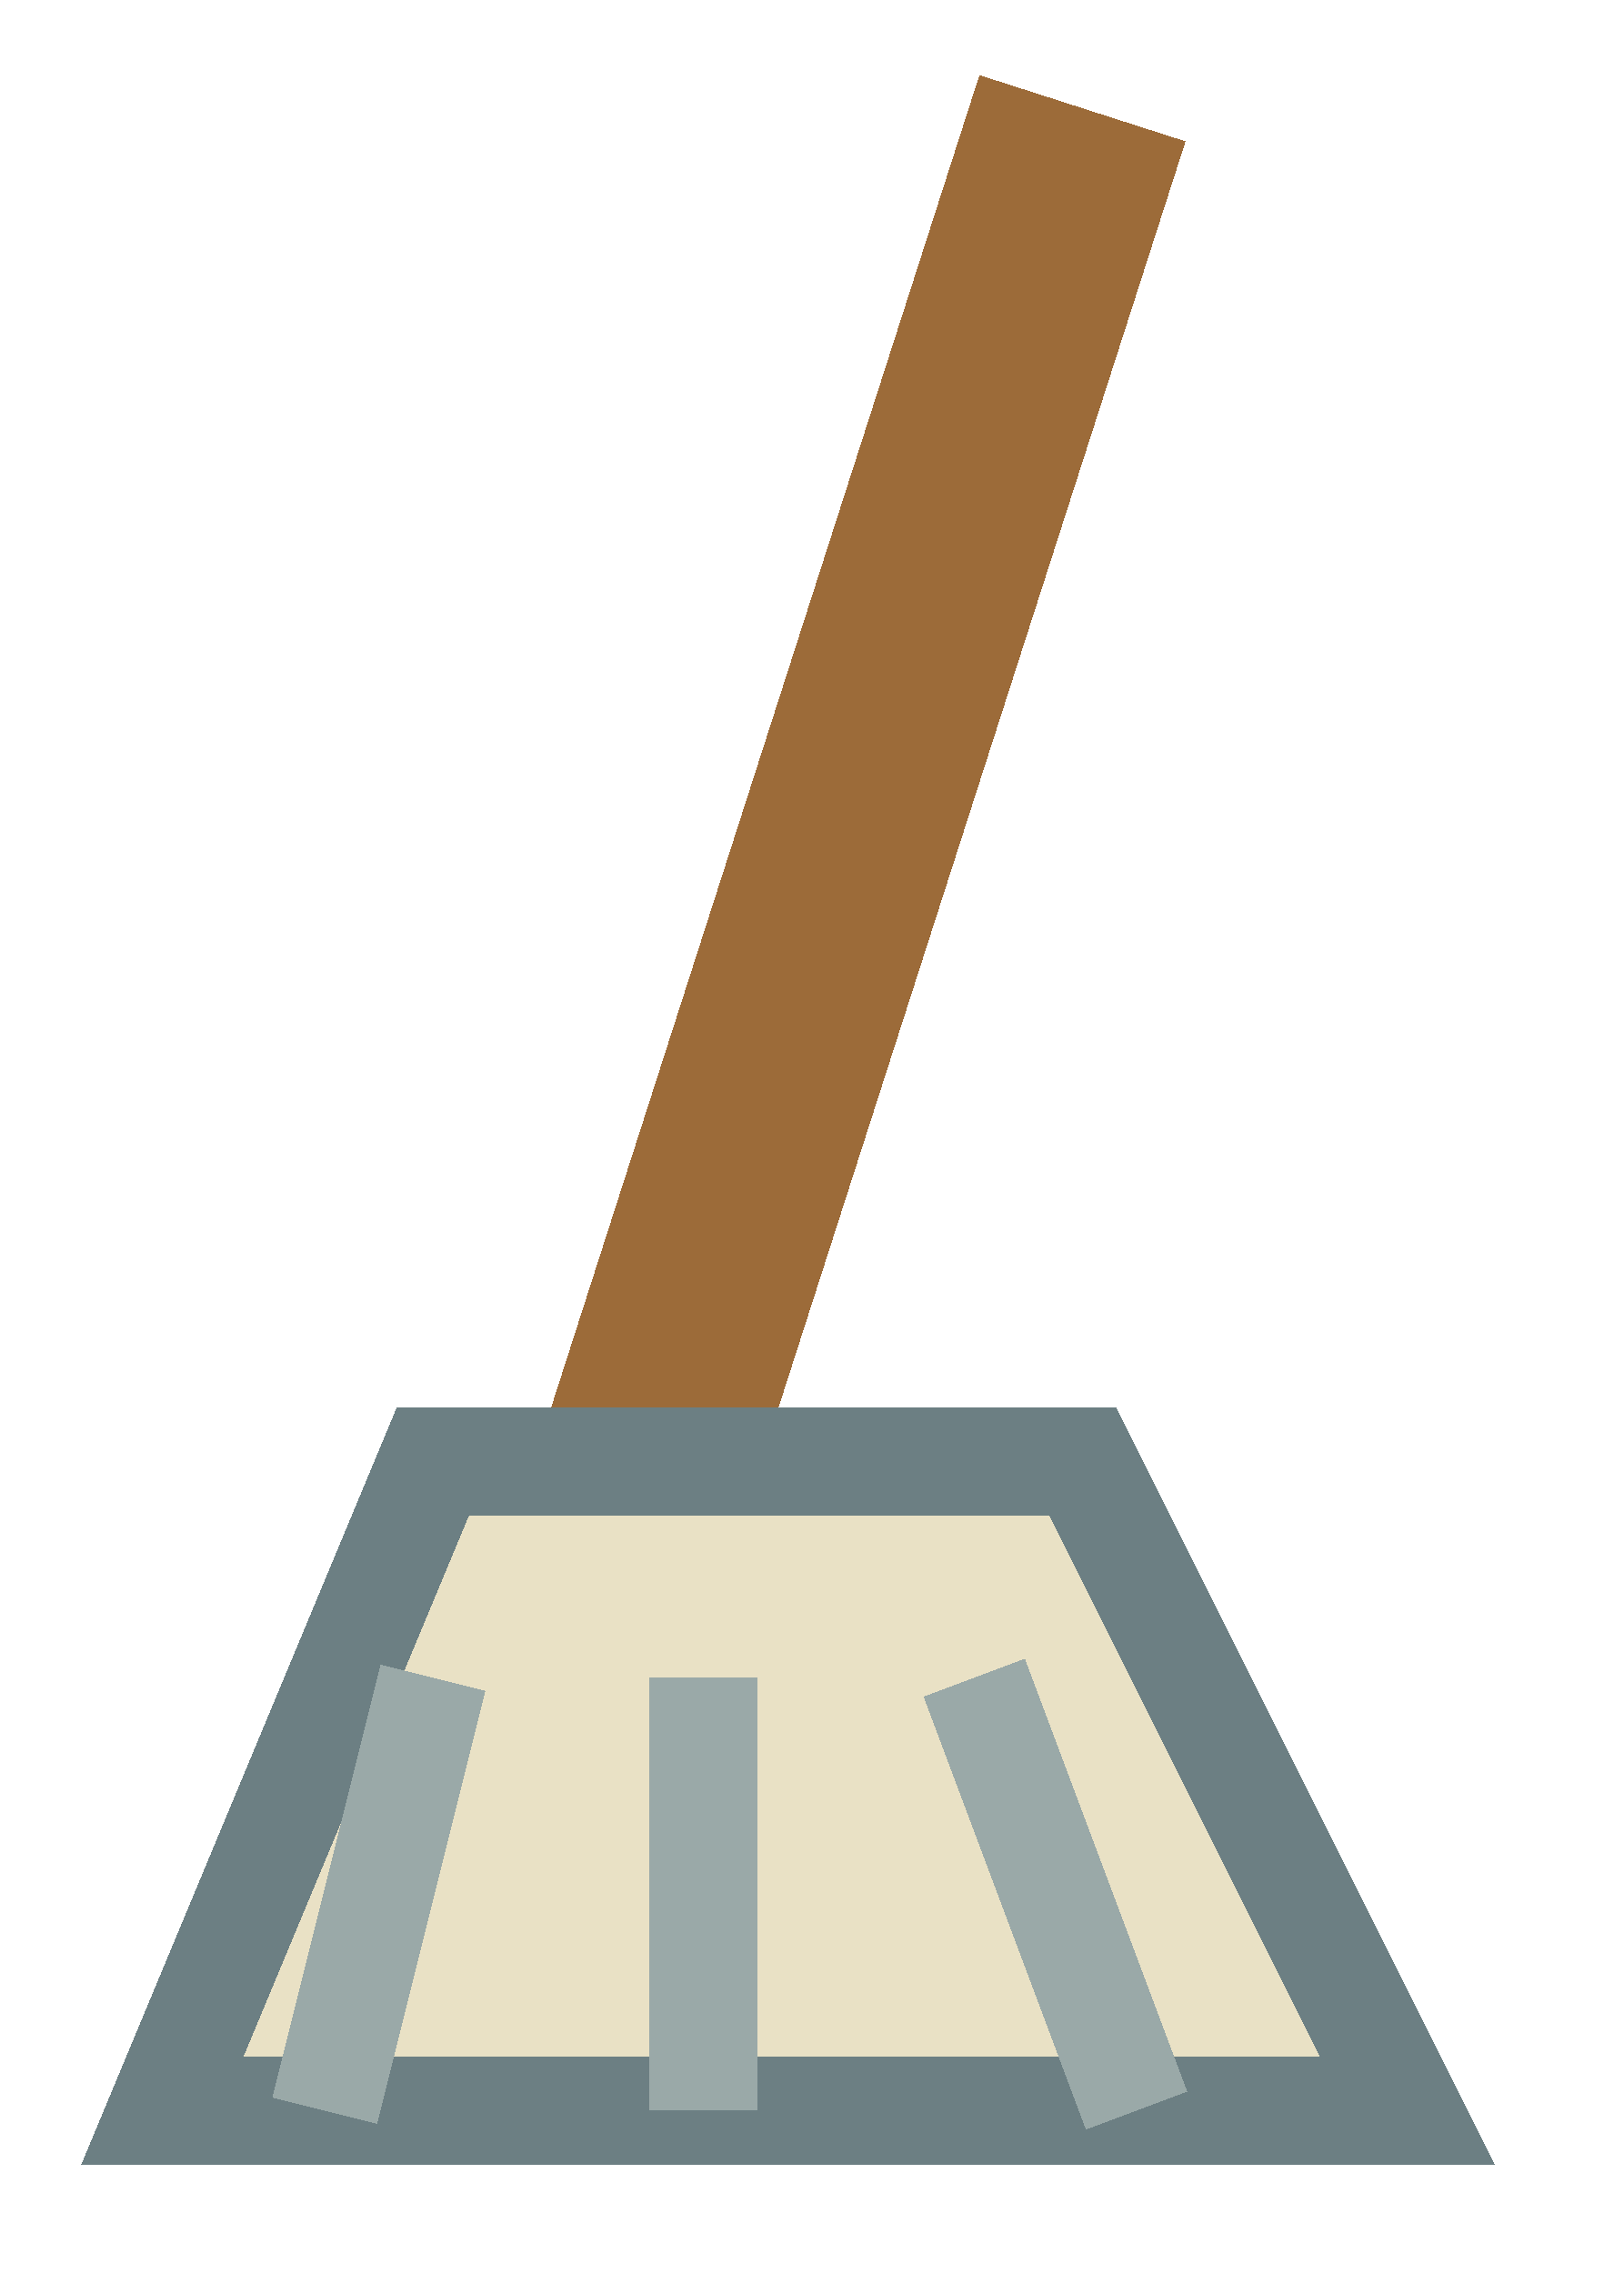
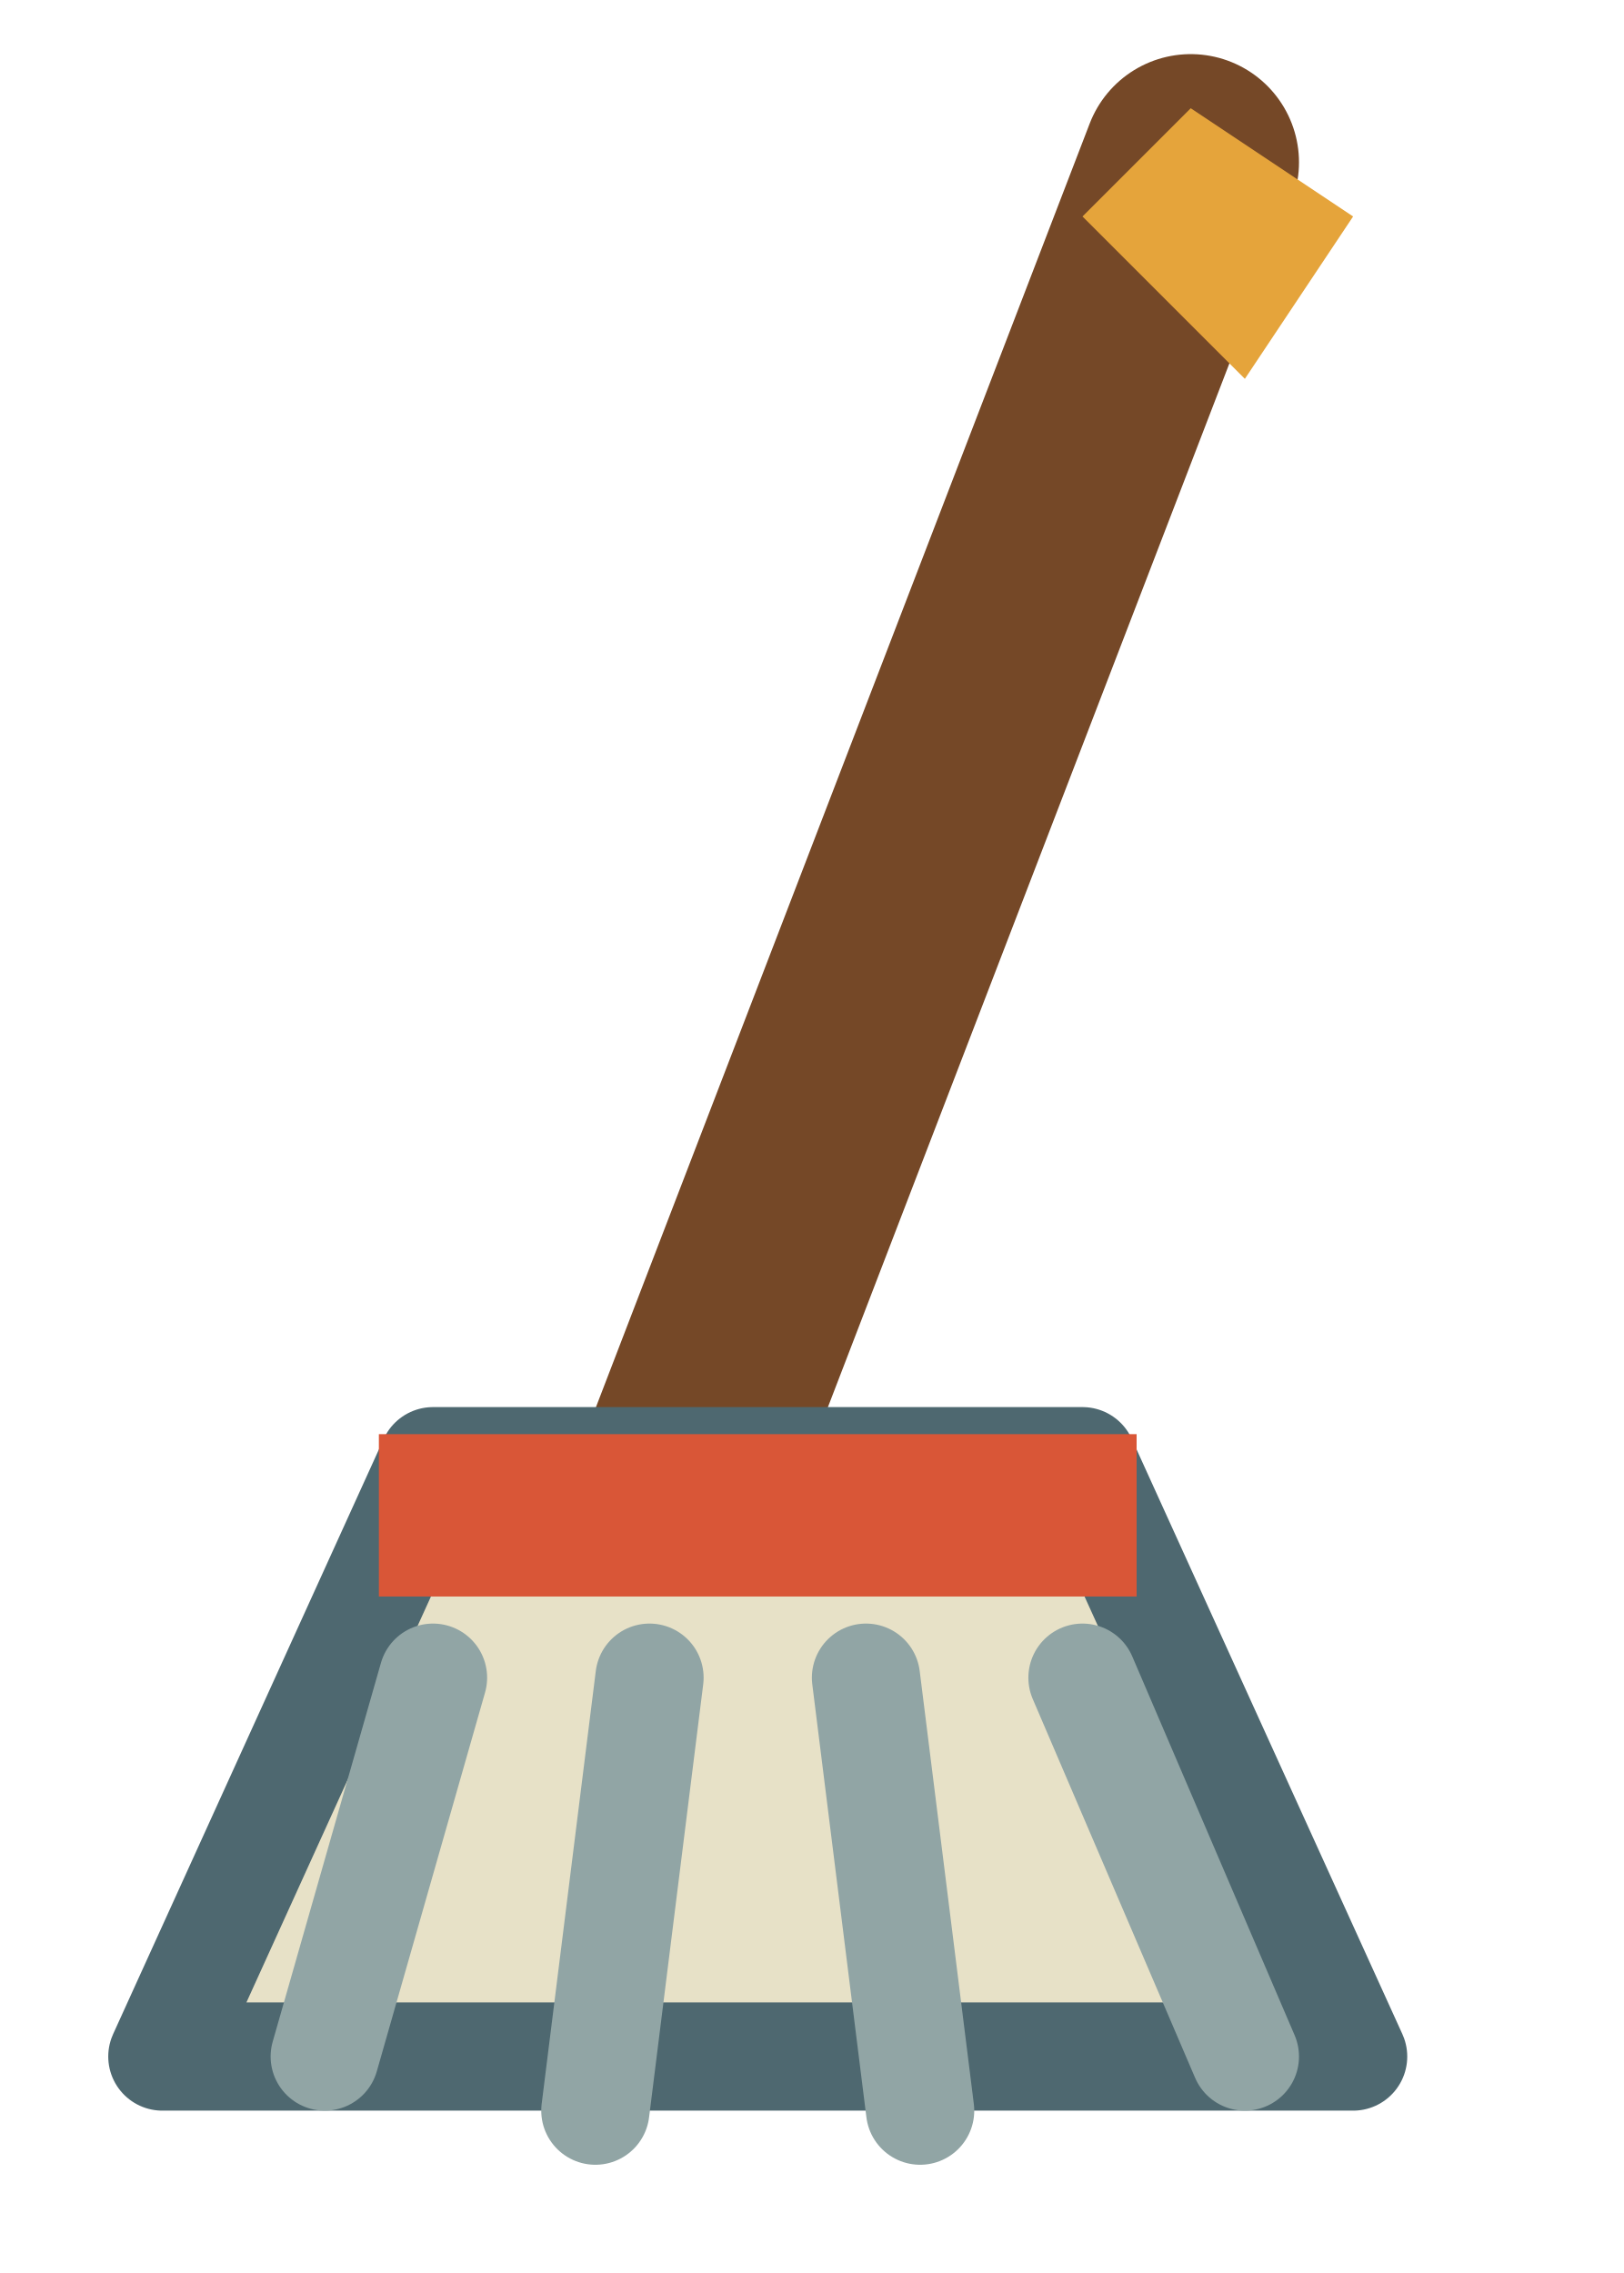
- <svg xmlns="http://www.w3.org/2000/svg" viewBox="0 0 30 42" shape-rendering="crispEdges">
-   <path d="M20 2L11 30" stroke="#9c6b39" stroke-width="4" />
-   <path d="M8 27h12l6 12H3z" fill="#e9e1c5" stroke="#6c7f83" stroke-width="2" />
-   <path d="M8 31l-2 8m7-8v8m5-8l3 8" stroke="#9aa9a8" stroke-width="2" />
+ <svg xmlns="http://www.w3.org/2000/svg" viewBox="0 0 30 42">
+   <path d="M22 3 12 29" stroke="#754827" stroke-width="4" stroke-linecap="round" />
+   <path d="m20 4 2-2 3 2-2 3z" fill="#e5a43b" />
+   <path d="M8 27h12l5 11H3z" fill="#e7e1c7" stroke="#4e6870" stroke-width="2" stroke-linejoin="round" />
+   <path d="m8 31-2 7m6-7-1 8m5-8 1 8m3-8 3 7" stroke="#91a5a5" stroke-width="2" stroke-linecap="round" />
+   <path d="M7 28h14" stroke="#d95637" stroke-width="3" />
</svg>
